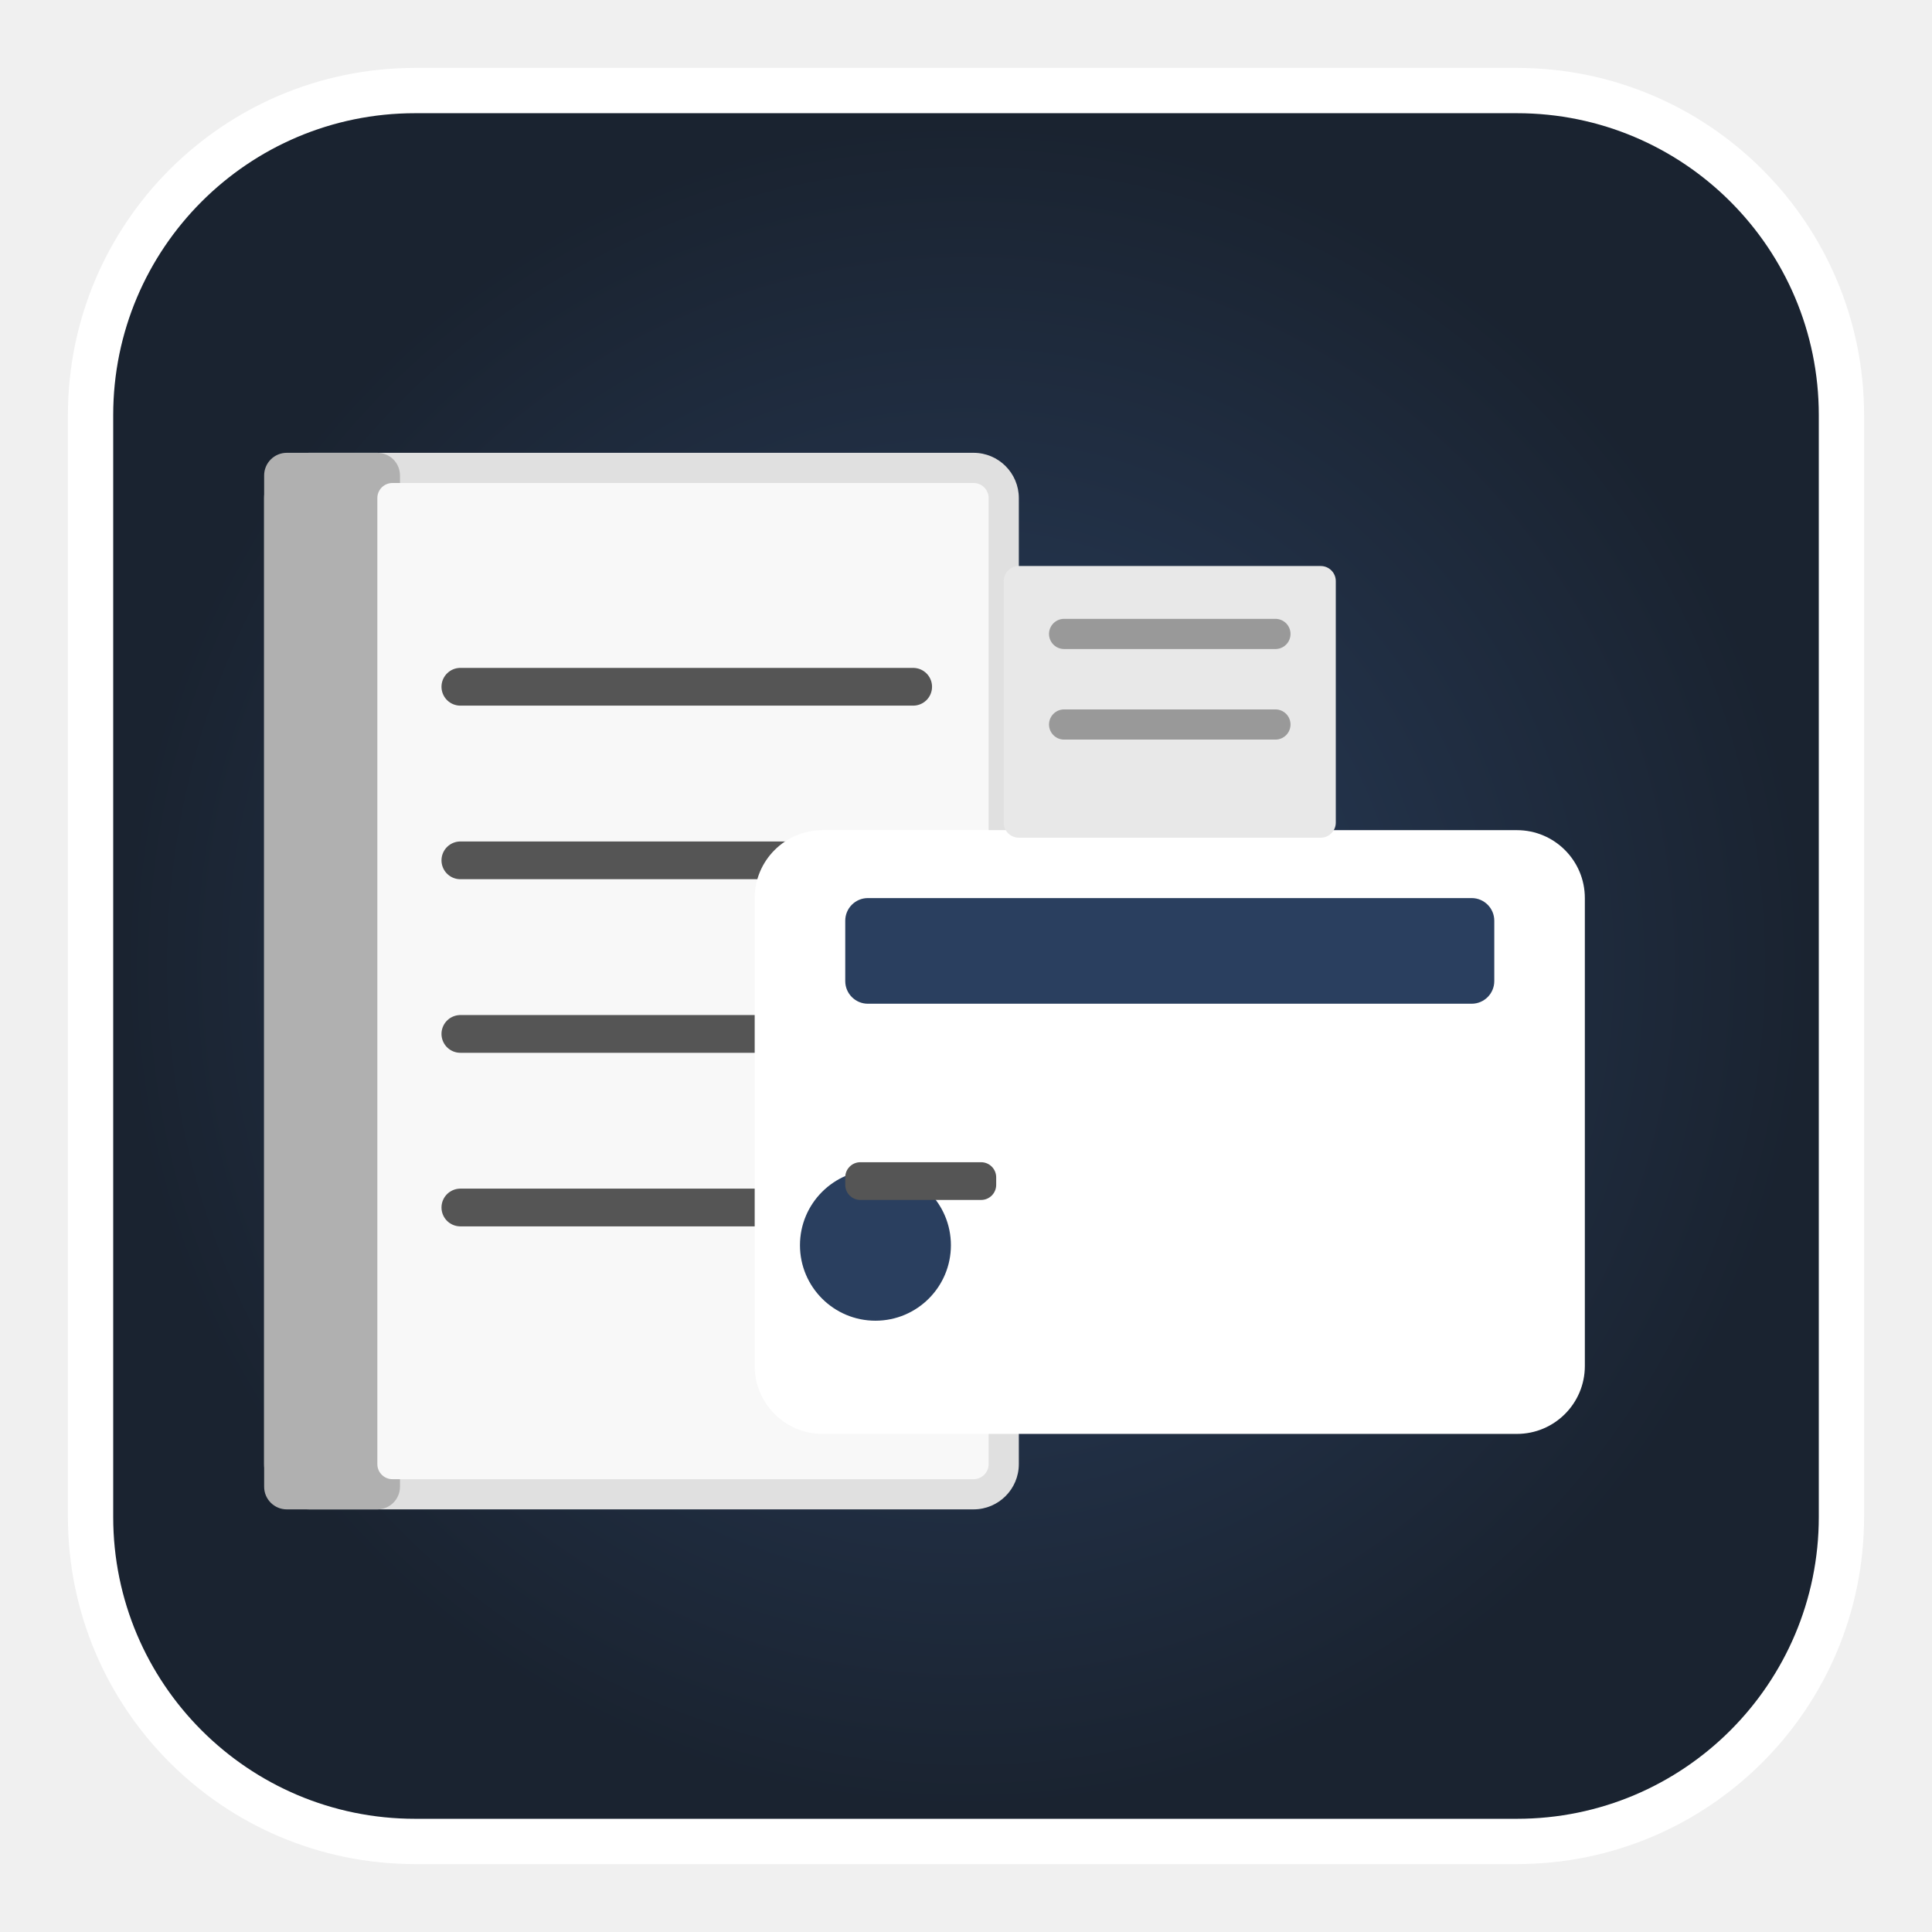
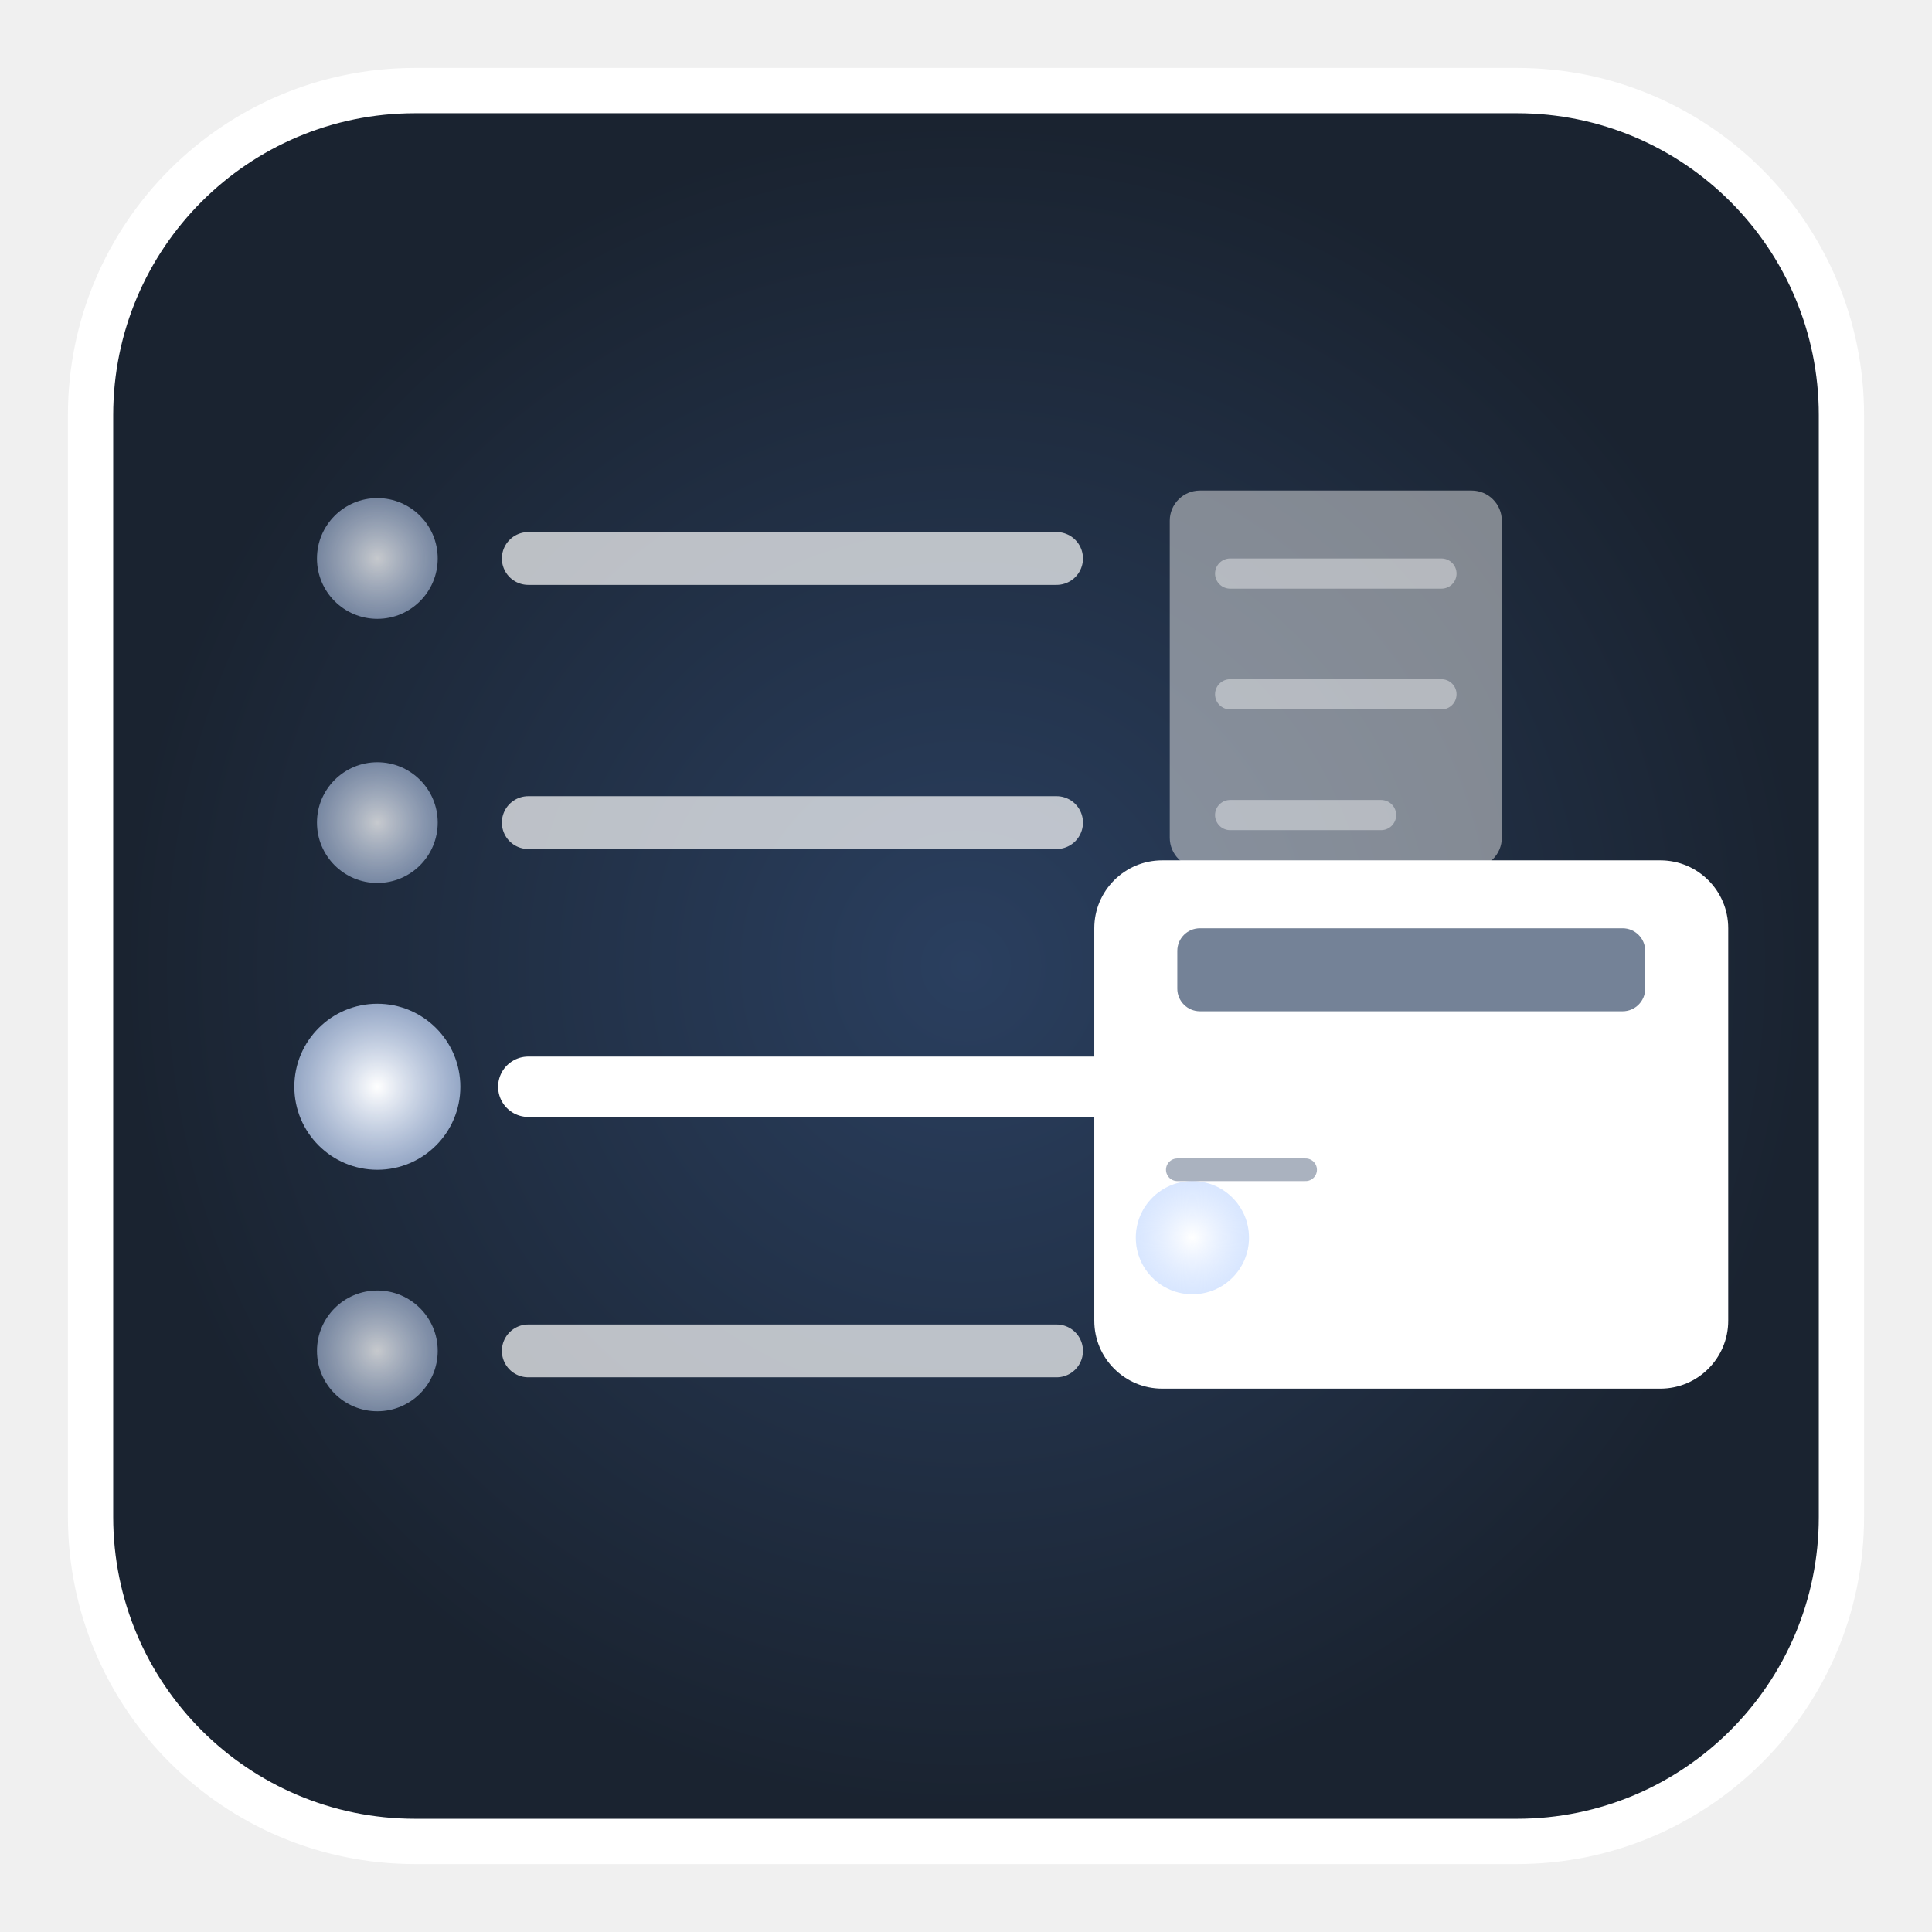
<svg xmlns="http://www.w3.org/2000/svg" viewBox="0 0 512 512" width="512" height="512">
  <defs>
    <radialGradient id="bgGradient" cx="50%" cy="50%" r="50%">
      <stop offset="0%" style="stop-color:#2a3f5f;stop-opacity:1" />
      <stop offset="100%" style="stop-color:#1a2330;stop-opacity:1" />
    </radialGradient>
+     <radialGradient id="dotGradient" cx="50%" cy="50%" r="50%">
+       <stop offset="0%" style="stop-color:#ffffff;stop-opacity:1.0" />
+       <stop offset="100%" style="stop-color:#c8dcff;stop-opacity:0.7" />
+     </radialGradient>
  </defs>
-   <rect x="18" y="18" width="476" height="476" rx="92" ry="92" fill="#ffffff" />
-   <rect x="30" y="30" width="452" height="452" rx="80" ry="80" fill="url(#bgGradient)" />
-   <g transform="translate(70,120)">
-     <rect x="0" y="0" width="200" height="280" rx="12" fill="#e0e0e0" />
-     <rect x="0" y="0" width="36" height="280" rx="6" fill="#b0b0b0" />
-     <rect x="30" y="8" width="162" height="264" rx="4" fill="#f8f8f8" />
-     <line x1="52" y1="62" x2="172" y2="62" stroke="#555" stroke-width="10" stroke-linecap="round" />
-     <line x1="52" y1="108" x2="172" y2="108" stroke="#555" stroke-width="10" stroke-linecap="round" />
-     <line x1="52" y1="154" x2="172" y2="154" stroke="#555" stroke-width="10" stroke-linecap="round" />
-     <line x1="52" y1="200" x2="140" y2="200" stroke="#555" stroke-width="10" stroke-linecap="round" />
-   </g>
-   <g transform="translate(200,180)">
-     <rect x="0" y="40" width="220" height="160" rx="18" fill="#ffffff" />
-     <rect x="24" y="58" width="172" height="28" rx="6" fill="#2a3f5f" />
-     <rect x="66" y="-30" width="88" height="72" rx="4" fill="#e8e8e8" />
-     <line x1="82" y1="-12" x2="138" y2="-12" stroke="#999" stroke-width="8" stroke-linecap="round" />
-     <line x1="82" y1="12" x2="138" y2="12" stroke="#999" stroke-width="8" stroke-linecap="round" />
-     <circle cx="32" cy="150" r="20" fill="#2a3f5f" />
-     <rect x="24" y="128" width="40" height="10" rx="4" fill="#555" />
-   </g>
+   <rect x="18" y="18" width="476" height="476" rx="92" ry="92" fill="#ffffff" stroke="none" />
+   <rect x="30" y="30" width="452" height="452" rx="80" ry="80" fill="url(#bgGradient)" stroke="none" />
+   <circle cx="100" cy="148" r="16" fill="url(#dotGradient)" opacity="0.75" />
+   <line x1="140" y1="148" x2="280" y2="148" stroke="#ffffff" stroke-width="14" stroke-linecap="round" opacity="0.7" />
+   <circle cx="100" cy="218" r="16" fill="url(#dotGradient)" opacity="0.75" />
+   <line x1="140" y1="218" x2="280" y2="218" stroke="#ffffff" stroke-width="14" stroke-linecap="round" opacity="0.7" />
+   <circle cx="100" cy="288" r="22" fill="url(#dotGradient)" />
+   <line x1="140" y1="288" x2="300" y2="288" stroke="#ffffff" stroke-width="16" stroke-linecap="round" />
+   <circle cx="100" cy="358" r="16" fill="url(#dotGradient)" opacity="0.75" />
+   <line x1="140" y1="358" x2="280" y2="358" stroke="#ffffff" stroke-width="14" stroke-linecap="round" opacity="0.7" />
+   <rect x="310" y="130" width="88" height="100" rx="8" fill="#e8e8e8" opacity="0.5" />
+   <line x1="326" y1="152" x2="382" y2="152" stroke="#ffffff" stroke-width="8" stroke-linecap="round" opacity="0.4" />
+   <line x1="326" y1="184" x2="382" y2="184" stroke="#ffffff" stroke-width="8" stroke-linecap="round" opacity="0.4" />
+   <line x1="326" y1="216" x2="366" y2="216" stroke="#ffffff" stroke-width="8" stroke-linecap="round" opacity="0.4" />
+   <rect x="290" y="228" width="168" height="140" rx="18" fill="#ffffff" />
+   <rect x="312" y="246" width="124" height="22" rx="6" fill="#2a3f5f" opacity="0.65" />
+   <circle cx="316" cy="328" r="15" fill="url(#dotGradient)" />
+   <line x1="312" y1="310" x2="346" y2="310" stroke="#2a3f5f" stroke-width="6" stroke-linecap="round" opacity="0.4" />
</svg>
